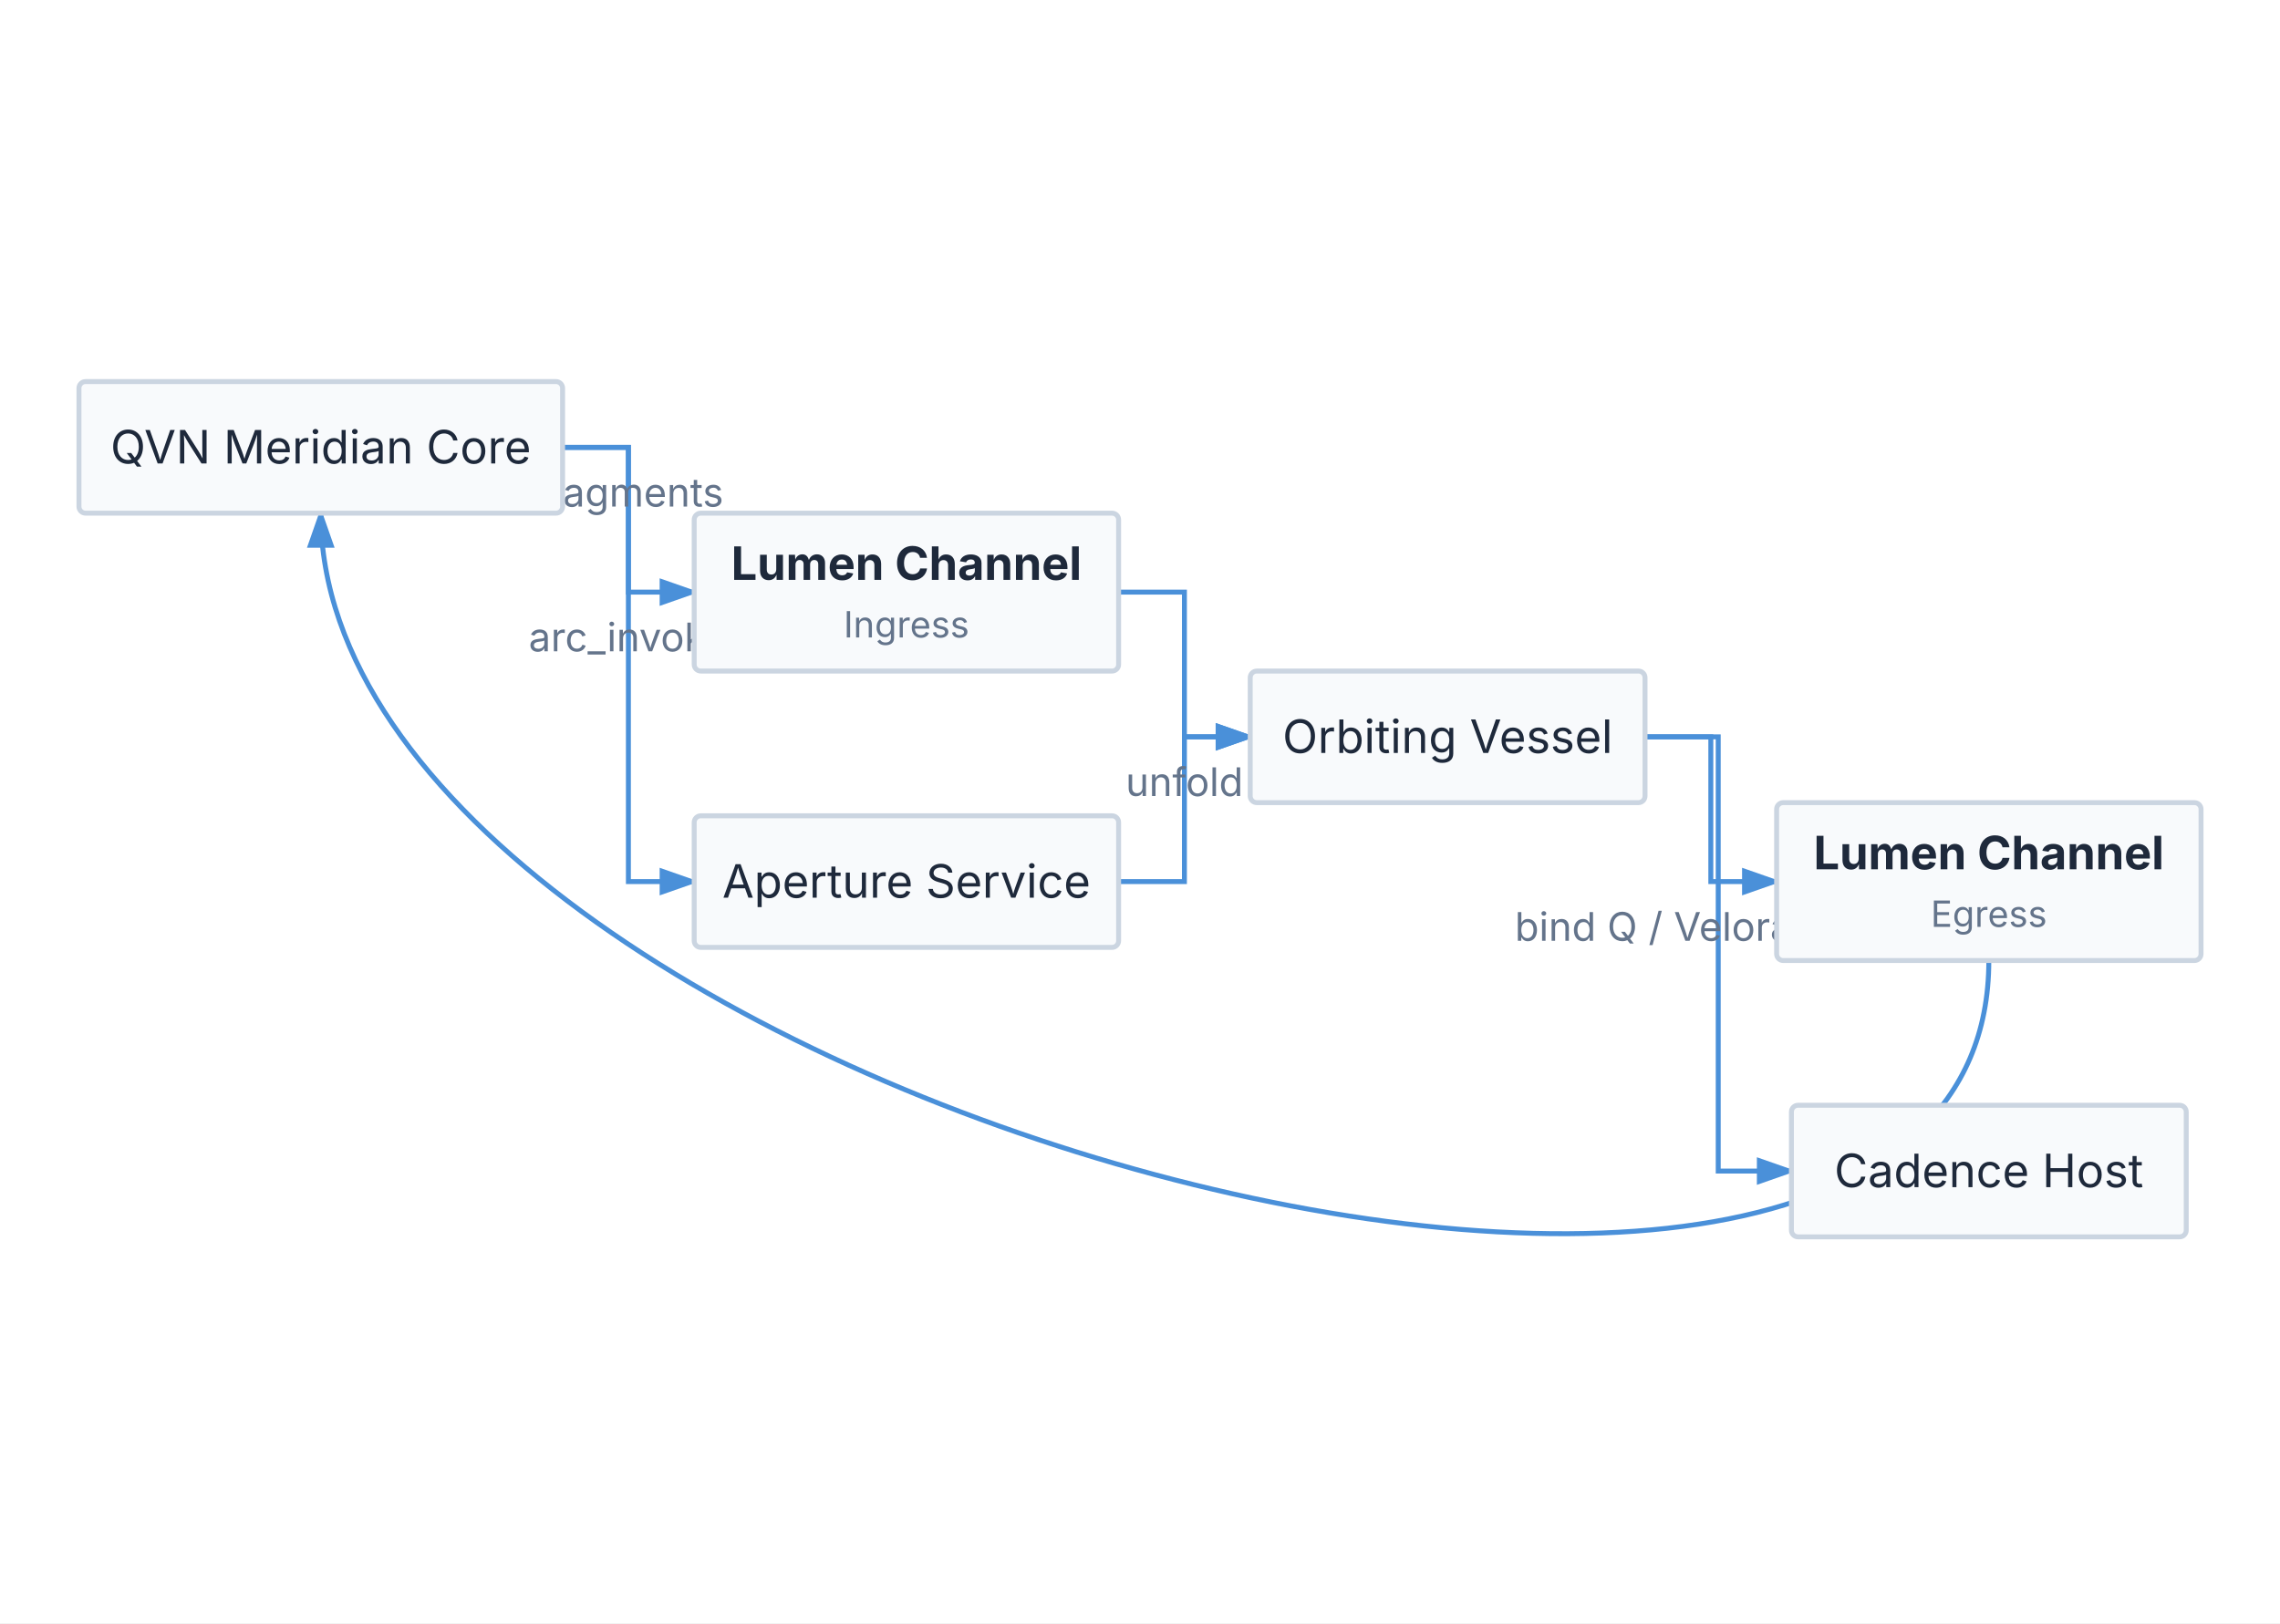
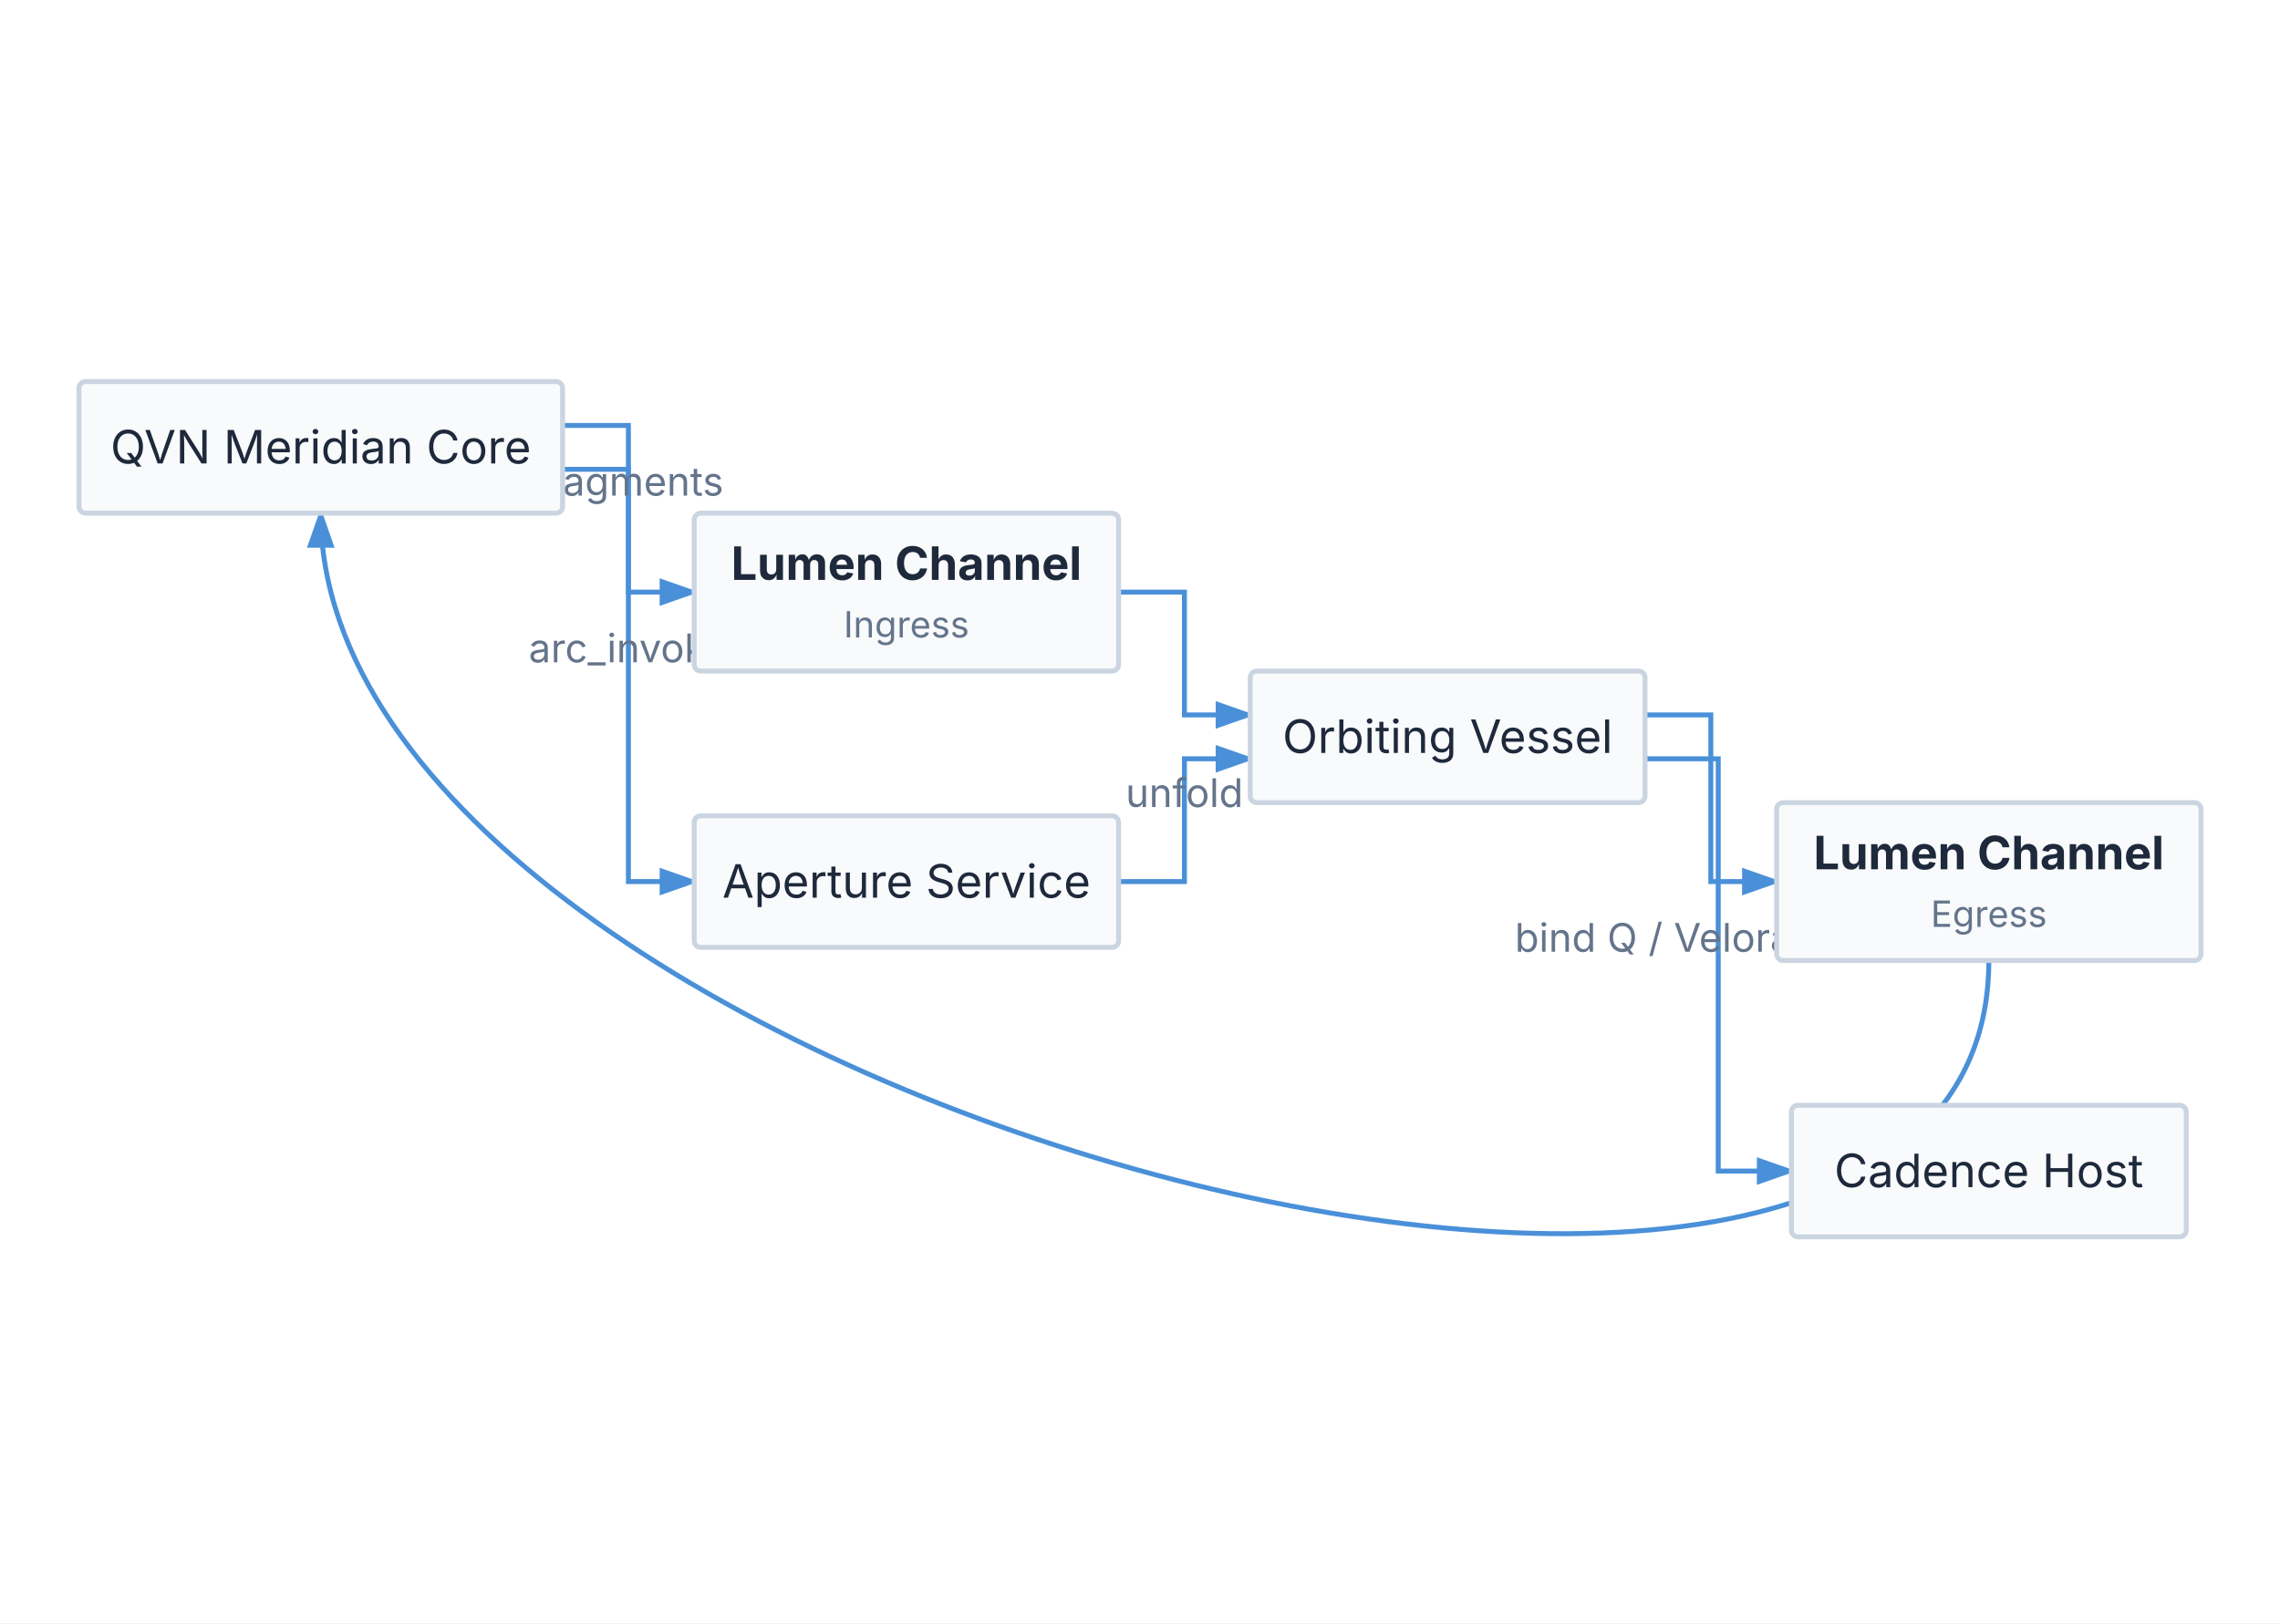
<svg xmlns="http://www.w3.org/2000/svg" viewBox="0 0 693 493.45" width="693" height="493.45">
  <defs>
    <marker id="triton-arrow" markerWidth="8" markerHeight="5.6" refX="7" refY="2.8" orient="auto">
      <polygon points="0 0, 8 2.8, 0 5.6" fill="#4A90D9" />
    </marker>
  </defs>
  <rect x="0" y="0" width="693" height="493.45" fill="#FFFFFF" />
-   <path d="M 340 268 L 360 268 L 360 224 L 380 224" stroke="#4A90D9" stroke-width="1.5" fill="none" marker-end="url(#triton-arrow)" />
-   <text x="360" y="242" font-size="12" font-family="Inter, system-ui, -apple-system, sans-serif" fill="#64748B" text-anchor="middle">unfold</text>
-   <path d="M 500 224 L 522.25 224 L 522.25 356 L 544.5 356" stroke="#4A90D9" stroke-width="1.5" fill="none" marker-end="url(#triton-arrow)" />
-   <text x="522.25" y="286" font-size="12" font-family="Inter, system-ui, -apple-system, sans-serif" fill="#64748B" text-anchor="middle">bind Q / Velora / Juno</text>
-   <path d="M 171 136 L 191 136 L 191 268 L 211 268" stroke="#4A90D9" stroke-width="1.5" fill="none" marker-end="url(#triton-arrow)" />
-   <text x="191" y="198" font-size="12" font-family="Inter, system-ui, -apple-system, sans-serif" fill="#64748B" text-anchor="middle">arc_invoke</text>
-   <path d="M 171 136 L 191 136 L 191 180 L 211 180" stroke="#4A90D9" stroke-width="1.5" fill="none" marker-end="url(#triton-arrow)" />
-   <text x="191" y="154" font-size="12" font-family="Inter, system-ui, -apple-system, sans-serif" fill="#64748B" text-anchor="middle">fragments</text>
-   <path d="M 340 180 L 360 180 L 360 224 L 380 224" stroke="#4A90D9" stroke-width="1.5" fill="none" marker-end="url(#triton-arrow)" />
-   <path d="M 500 224 L 520 224 L 520 268 L 540 268" stroke="#4A90D9" stroke-width="1.5" fill="none" marker-end="url(#triton-arrow)" />
+   <path d="M 340 268 L 360 268 L 360 230.667 L 380 230.667" stroke="#4A90D9" stroke-width="1.5" fill="none" marker-end="url(#triton-arrow)" />
+   <text x="360" y="245.333" font-size="12" font-family="Inter, system-ui, -apple-system, sans-serif" fill="#64748B" text-anchor="middle">unfold</text>
+   <path d="M 500 230.667 L 522.25 230.667 L 522.25 356 L 544.5 356" stroke="#4A90D9" stroke-width="1.5" fill="none" marker-end="url(#triton-arrow)" />
+   <text x="522.25" y="289.333" font-size="12" font-family="Inter, system-ui, -apple-system, sans-serif" fill="#64748B" text-anchor="middle">bind Q / Velora / Juno</text>
+   <path d="M 171 142.667 L 191 142.667 L 191 268 L 211 268" stroke="#4A90D9" stroke-width="1.5" fill="none" marker-end="url(#triton-arrow)" />
+   <text x="191" y="201.333" font-size="12" font-family="Inter, system-ui, -apple-system, sans-serif" fill="#64748B" text-anchor="middle">arc_invoke</text>
+   <path d="M 171 129.333 L 191 129.333 L 191 180 L 211 180" stroke="#4A90D9" stroke-width="1.5" fill="none" marker-end="url(#triton-arrow)" />
+   <text x="191" y="150.667" font-size="12" font-family="Inter, system-ui, -apple-system, sans-serif" fill="#64748B" text-anchor="middle">fragments</text>
+   <path d="M 340 180 L 360 180 L 360 217.333 L 380 217.333" stroke="#4A90D9" stroke-width="1.5" fill="none" marker-end="url(#triton-arrow)" />
+   <path d="M 500 217.333 L 520 217.333 L 520 268 L 540 268" stroke="#4A90D9" stroke-width="1.5" fill="none" marker-end="url(#triton-arrow)" />
  <path d="M 604.5 292 C 604.5 469.45, 97.5 333.45, 97.5 156" stroke="#4A90D9" stroke-width="1.5" fill="none" marker-end="url(#triton-arrow)" />
  <g id="engine">
    <rect x="24" y="116" width="147" height="40" fill="#F8FAFC" stroke="#CBD5E1" stroke-width="1.5" rx="2" />
    <text x="97.5" y="140.9" font-size="14" font-family="Inter, system-ui, -apple-system, sans-serif" fill="#1E293B" text-anchor="middle">QVN Meridian Core</text>
  </g>
  <g id="input-pipe">
    <rect x="211" y="156" width="129" height="48" fill="#F8FAFC" stroke="#CBD5E1" stroke-width="1.5" rx="2" />
    <text x="275.5" y="176.28" font-size="14" font-family="Inter, system-ui, -apple-system, sans-serif" fill="#1E293B" text-anchor="middle" font-weight="bold">Lumen Channel</text>
    <text x="275.5" y="193.78" font-size="11" font-family="Inter, system-ui, -apple-system, sans-serif" fill="#64748B" text-anchor="middle">Ingress</text>
  </g>
  <g id="output-pipe">
    <rect x="540" y="244" width="129" height="48" fill="#F8FAFC" stroke="#CBD5E1" stroke-width="1.5" rx="2" />
    <text x="604.5" y="264.27" font-size="14" font-family="Inter, system-ui, -apple-system, sans-serif" fill="#1E293B" text-anchor="middle" font-weight="bold">Lumen Channel</text>
    <text x="604.5" y="281.77" font-size="11" font-family="Inter, system-ui, -apple-system, sans-serif" fill="#64748B" text-anchor="middle">Egress</text>
  </g>
  <g id="launchpad">
    <rect x="211" y="248" width="129" height="40" fill="#F8FAFC" stroke="#CBD5E1" stroke-width="1.5" rx="2" />
    <text x="275.5" y="272.9" font-size="14" font-family="Inter, system-ui, -apple-system, sans-serif" fill="#1E293B" text-anchor="middle">Aperture Service</text>
  </g>
  <g id="satellite">
    <rect x="380" y="204" width="120" height="40" fill="#F8FAFC" stroke="#CBD5E1" stroke-width="1.5" rx="2" />
    <text x="440" y="228.9" font-size="14" font-family="Inter, system-ui, -apple-system, sans-serif" fill="#1E293B" text-anchor="middle">Orbiting Vessel</text>
  </g>
  <g id="runtime">
    <rect x="544.5" y="336" width="120" height="40" fill="#F8FAFC" stroke="#CBD5E1" stroke-width="1.5" rx="2" />
    <text x="604.5" y="360.9" font-size="14" font-family="Inter, system-ui, -apple-system, sans-serif" fill="#1E293B" text-anchor="middle">Cadence Host</text>
  </g>
</svg>
